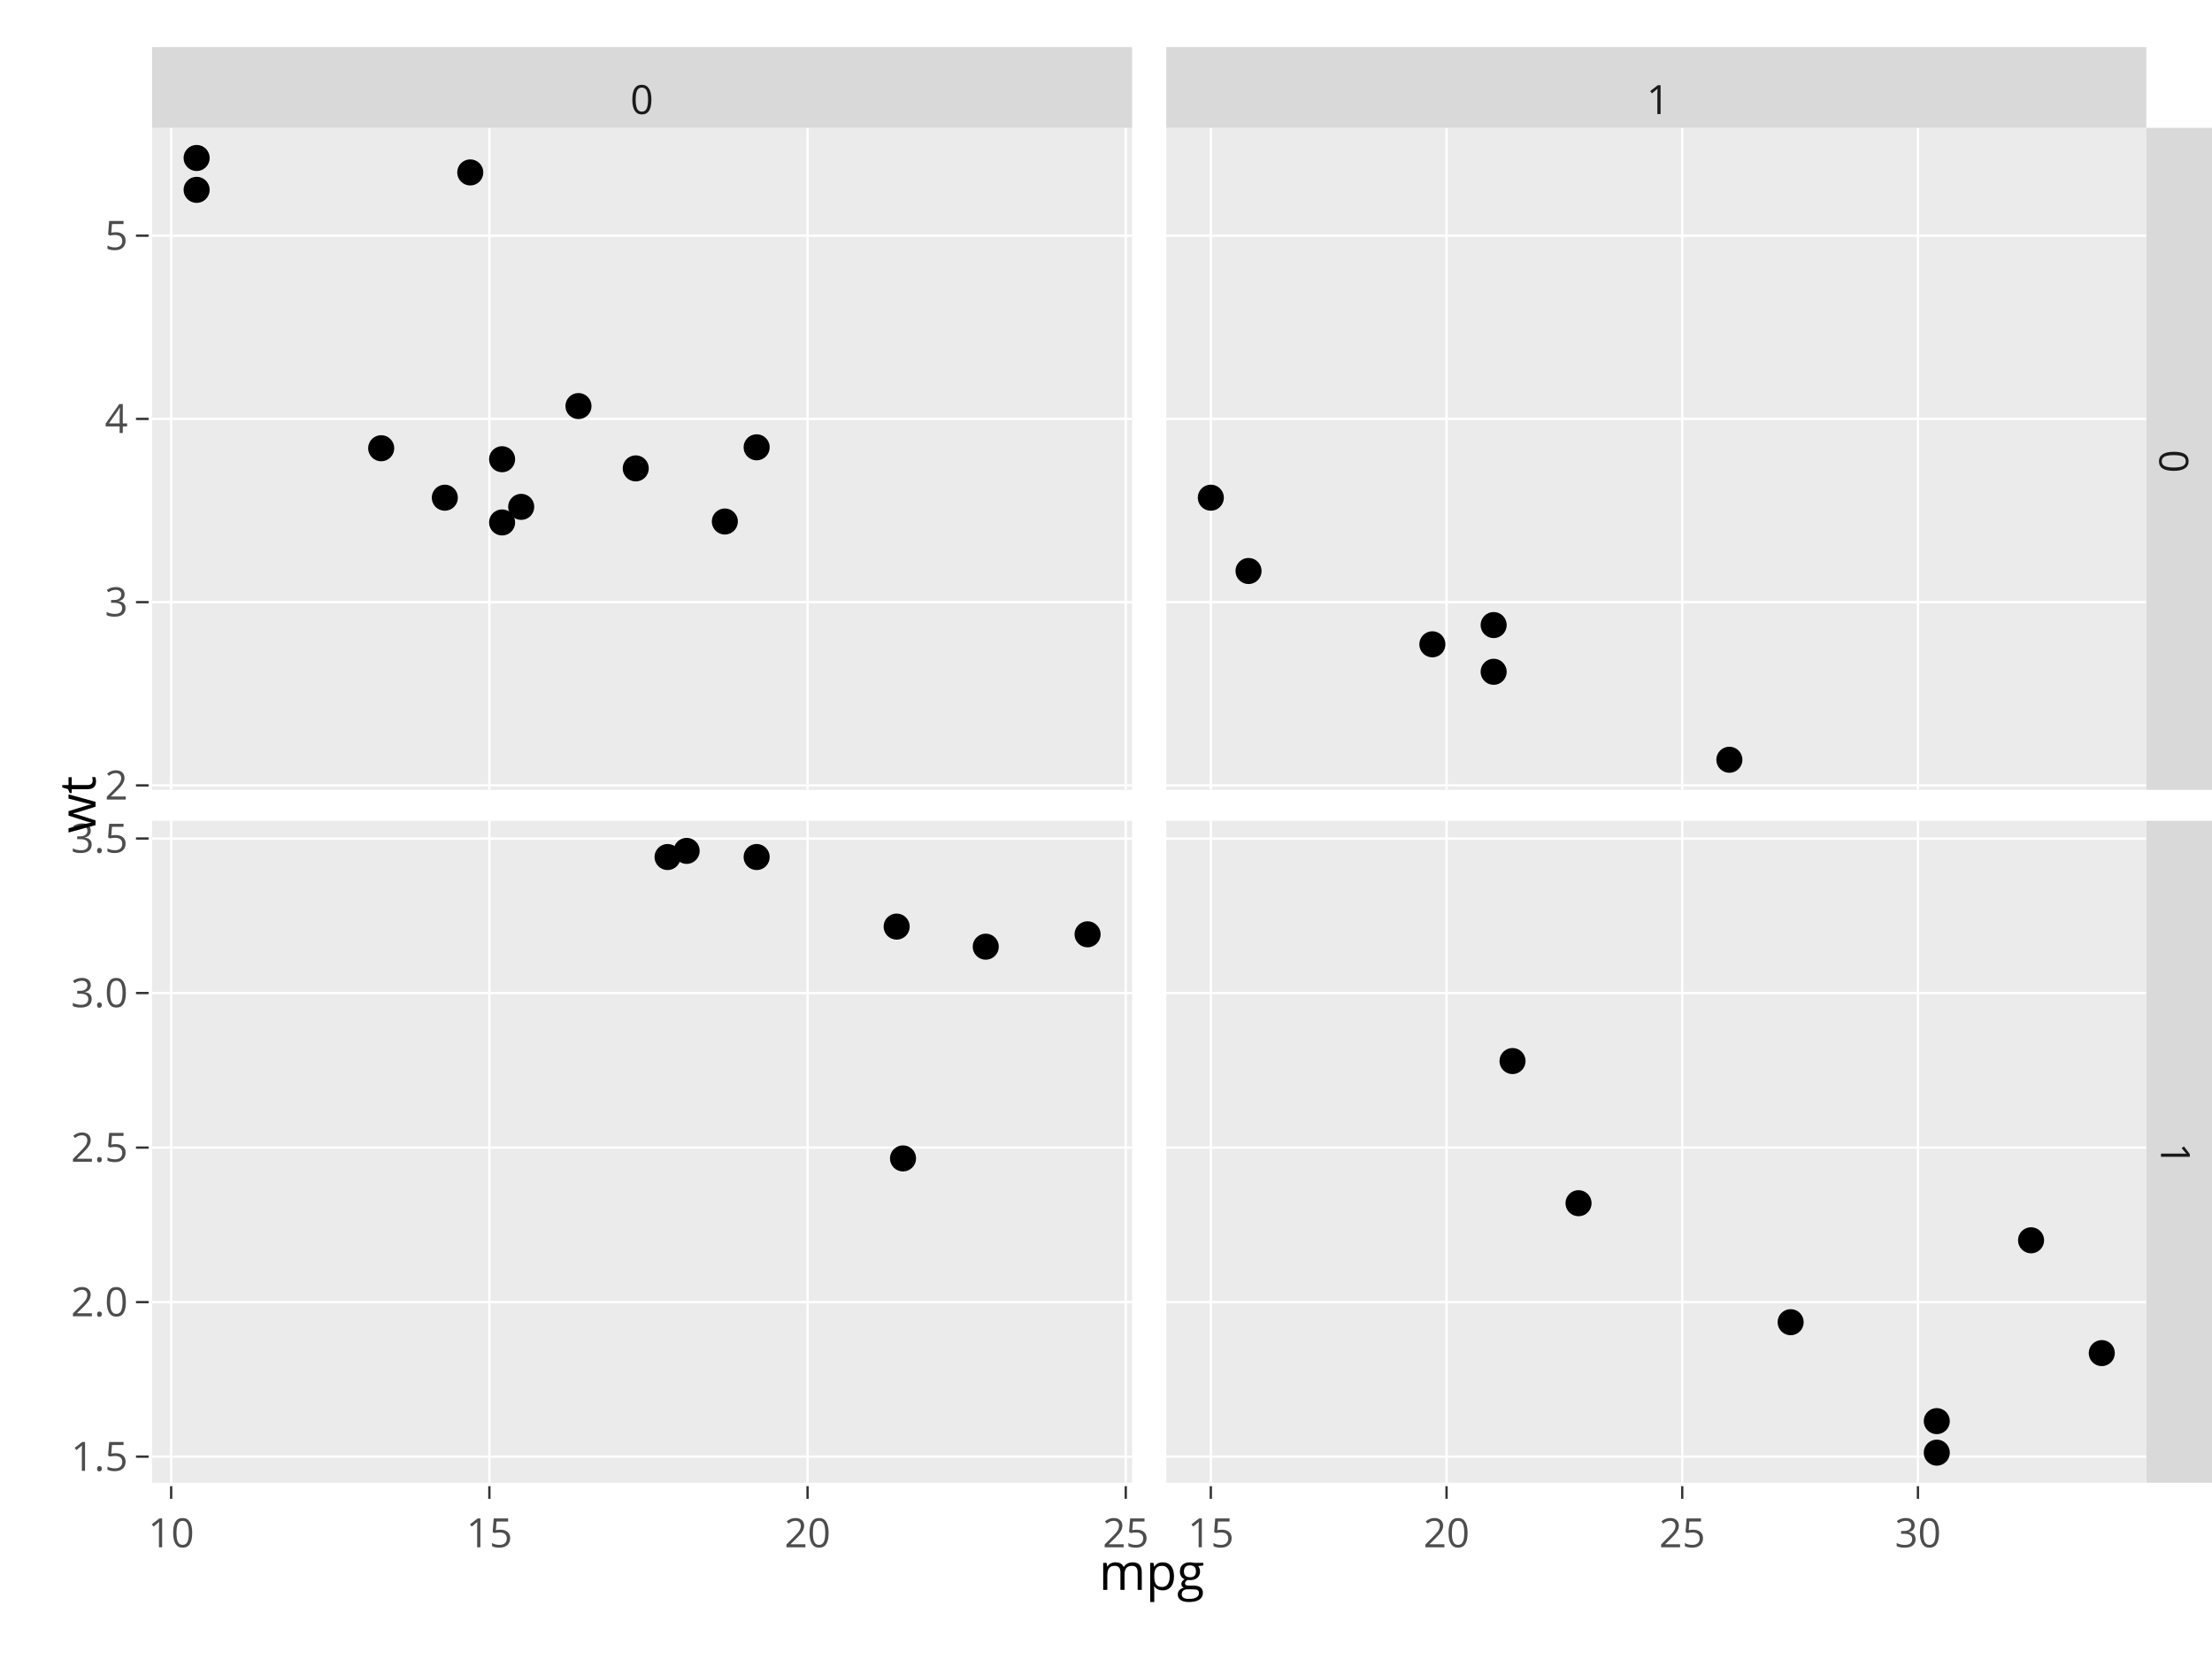
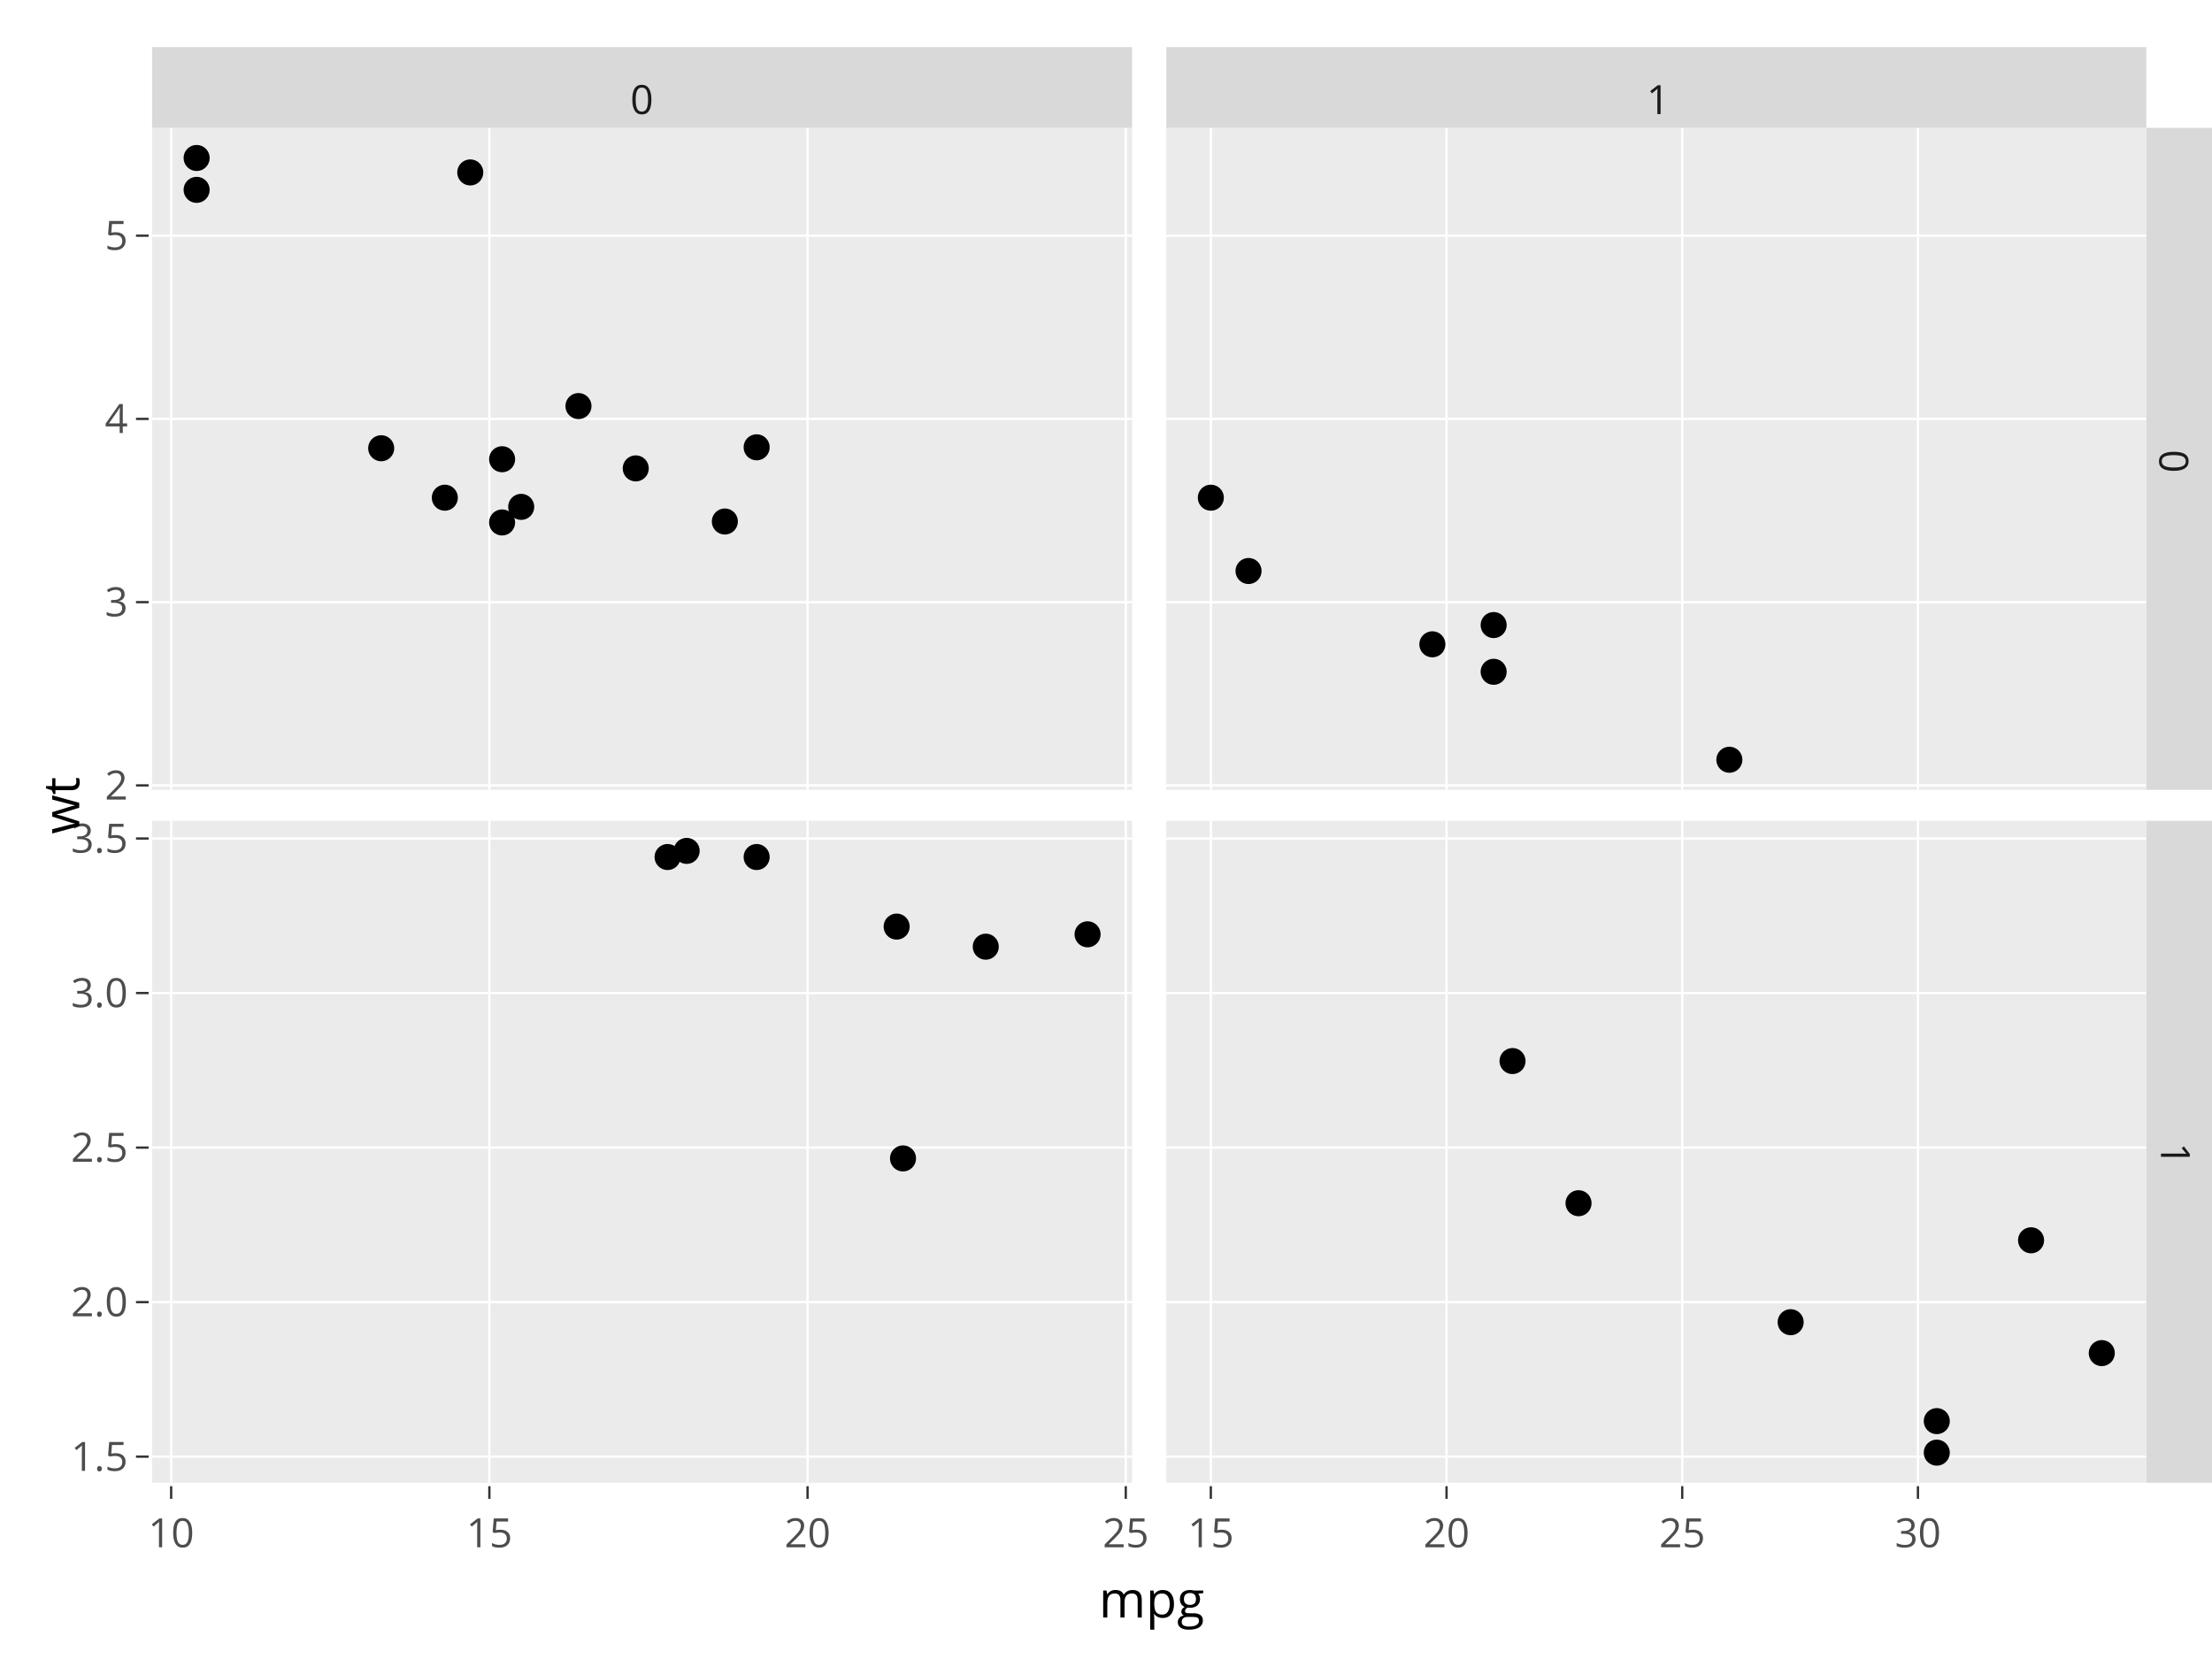
<svg xmlns="http://www.w3.org/2000/svg" class="main-svg" width="640" height="480" style="" viewBox="0 0 640 480">
  <rect x="0" y="0" width="640" height="480" style="fill: rgb(255, 255, 255); fill-opacity: 1;" />
  <defs id="defs-">
    <g class="clips">
      <clipPath id="clipxyplot" class="plotclip">
        <rect width="283.56" height="191.525" />
      </clipPath>
      <clipPath id="clipxy2plot" class="plotclip">
        <rect width="283.56" height="191.525" />
      </clipPath>
      <clipPath id="clipx2yplot" class="plotclip">
        <rect width="283.56" height="191.525" />
      </clipPath>
      <clipPath id="clipx2y2plot" class="plotclip">
        <rect width="283.56" height="191.525" />
      </clipPath>
      <clipPath class="axesclip" id="clipx">
        <rect x="44" y="0" width="283.56" height="480" />
      </clipPath>
      <clipPath class="axesclip" id="clipy">
        <rect x="0" y="37" width="640" height="191.525" />
      </clipPath>
      <clipPath class="axesclip" id="clipxy">
        <rect x="44" y="37" width="283.56" height="191.525" />
      </clipPath>
      <clipPath class="axesclip" id="clipy2">
        <rect x="0" y="237.475" width="640" height="191.525" />
      </clipPath>
      <clipPath class="axesclip" id="clipxy2">
        <rect x="44" y="237.475" width="283.56" height="191.525" />
      </clipPath>
      <clipPath class="axesclip" id="clipx2">
        <rect x="337.44" y="0" width="283.56" height="480" />
      </clipPath>
      <clipPath class="axesclip" id="clipx2y">
        <rect x="337.44" y="37" width="283.56" height="191.525" />
      </clipPath>
      <clipPath class="axesclip" id="clipx2y2">
        <rect x="337.44" y="237.475" width="283.56" height="191.525" />
      </clipPath>
    </g>
    <g class="gradients" />
    <g class="patterns" />
  </defs>
  <g class="bglayer">
    <rect class="bg" x="44" y="37" width="283.56" height="191.525" style="fill: rgb(235, 235, 235); fill-opacity: 1; stroke-width: 0;" />
    <rect class="bg" x="44" y="237.475" width="283.56" height="191.525" style="fill: rgb(235, 235, 235); fill-opacity: 1; stroke-width: 0;" />
    <rect class="bg" x="337.44" y="37" width="283.56" height="191.525" style="fill: rgb(235, 235, 235); fill-opacity: 1; stroke-width: 0;" />
    <rect class="bg" x="337.44" y="237.475" width="283.56" height="191.525" style="fill: rgb(235, 235, 235); fill-opacity: 1; stroke-width: 0;" />
  </g>
  <g class="layer-below">
    <g class="imagelayer" />
    <g class="shapelayer" />
  </g>
  <g class="cartesianlayer">
    <g class="subplot xy">
      <g class="layer-subplot">
        <g class="shapelayer" />
        <g class="imagelayer" />
      </g>
      <g class="gridlayer">
        <g class="x">
          <path class="xgrid crisp" transform="translate(49.52,0)" d="M0,37v191.525" style="stroke: rgb(255, 255, 255); stroke-opacity: 1; stroke-width: 0.664px;" />
          <path class="xgrid crisp" transform="translate(141.59,0)" d="M0,37v191.525" style="stroke: rgb(255, 255, 255); stroke-opacity: 1; stroke-width: 0.664px;" />
          <path class="xgrid crisp" transform="translate(233.65,0)" d="M0,37v191.525" style="stroke: rgb(255, 255, 255); stroke-opacity: 1; stroke-width: 0.664px;" />
          <path class="xgrid crisp" transform="translate(325.72,0)" d="M0,37v191.525" style="stroke: rgb(255, 255, 255); stroke-opacity: 1; stroke-width: 0.664px;" />
        </g>
        <g class="y">
          <path class="ygrid crisp" transform="translate(0,227.24)" d="M44,0h283.56" style="stroke: rgb(255, 255, 255); stroke-opacity: 1; stroke-width: 0.664px;" />
          <path class="ygrid crisp" transform="translate(0,174.22)" d="M44,0h283.56" style="stroke: rgb(255, 255, 255); stroke-opacity: 1; stroke-width: 0.664px;" />
          <path class="ygrid crisp" transform="translate(0,121.2)" d="M44,0h283.56" style="stroke: rgb(255, 255, 255); stroke-opacity: 1; stroke-width: 0.664px;" />
          <path class="ygrid crisp" transform="translate(0,68.19)" d="M44,0h283.56" style="stroke: rgb(255, 255, 255); stroke-opacity: 1; stroke-width: 0.664px;" />
        </g>
      </g>
      <g class="zerolinelayer" />
      <path class="xlines-below" />
      <path class="ylines-below" />
      <g class="overlines-below" />
      <g class="xaxislayer-below" />
      <g class="yaxislayer-below" />
      <g class="overaxes-below" />
      <g class="plot" transform="translate(44,37)" clip-path="url(#clipxyplot)">
        <g class="scatterlayer mlayer">
          <g class="trace scatter trace-vdiffr-plotly-1" style="stroke-miterlimit: 2; opacity: 1;">
            <g class="fills" />
            <g class="errorbars" />
            <g class="lines" />
            <g class="points">
              <path class="point" transform="translate(165.72,113.89)" d="M2.83,0A2.83,2.83 0 1,1 0,-2.83A2.83,2.83 0 0,1 2.83,0Z" style="opacity: 1; stroke-width: 1.89px; fill: rgb(0, 0, 0); fill-opacity: 1; stroke: rgb(0, 0, 0); stroke-opacity: 1;" />
              <path class="point" transform="translate(84.7,107)" d="M2.83,0A2.83,2.83 0 1,1 0,-2.83A2.83,2.83 0 0,1 2.83,0Z" style="opacity: 1; stroke-width: 1.89px; fill: rgb(0, 0, 0); fill-opacity: 1; stroke: rgb(0, 0, 0); stroke-opacity: 1;" />
              <path class="point" transform="translate(123.37,80.49)" d="M2.83,0A2.83,2.83 0 1,1 0,-2.83A2.83,2.83 0 0,1 2.83,0Z" style="opacity: 1; stroke-width: 1.89px; fill: rgb(0, 0, 0); fill-opacity: 1; stroke: rgb(0, 0, 0); stroke-opacity: 1;" />
              <path class="point" transform="translate(139.94,98.52)" d="M2.83,0A2.83,2.83 0 1,1 0,-2.83A2.83,2.83 0 0,1 2.83,0Z" style="opacity: 1; stroke-width: 1.89px; fill: rgb(0, 0, 0); fill-opacity: 1; stroke: rgb(0, 0, 0); stroke-opacity: 1;" />
              <path class="point" transform="translate(101.27,95.87)" d="M2.83,0A2.83,2.83 0 1,1 0,-2.83A2.83,2.83 0 0,1 2.83,0Z" style="opacity: 1; stroke-width: 1.89px; fill: rgb(0, 0, 0); fill-opacity: 1; stroke: rgb(0, 0, 0); stroke-opacity: 1;" />
              <path class="point" transform="translate(12.89,17.93)" d="M2.83,0A2.83,2.83 0 1,1 0,-2.83A2.83,2.83 0 0,1 2.83,0Z" style="opacity: 1; stroke-width: 1.89px; fill: rgb(0, 0, 0); fill-opacity: 1; stroke: rgb(0, 0, 0); stroke-opacity: 1;" />
              <path class="point" transform="translate(12.89,8.71)" d="M2.83,0A2.83,2.83 0 1,1 0,-2.83A2.83,2.83 0 0,1 2.83,0Z" style="opacity: 1; stroke-width: 1.89px; fill: rgb(0, 0, 0); fill-opacity: 1; stroke: rgb(0, 0, 0); stroke-opacity: 1;" />
              <path class="point" transform="translate(92.06,12.89)" d="M2.83,0A2.83,2.83 0 1,1 0,-2.83A2.83,2.83 0 0,1 2.83,0Z" style="opacity: 1; stroke-width: 1.89px; fill: rgb(0, 0, 0); fill-opacity: 1; stroke: rgb(0, 0, 0); stroke-opacity: 1;" />
              <path class="point" transform="translate(106.8,109.65)" d="M2.83,0A2.83,2.83 0 1,1 0,-2.83A2.83,2.83 0 0,1 2.83,0Z" style="opacity: 1; stroke-width: 1.89px; fill: rgb(0, 0, 0); fill-opacity: 1; stroke: rgb(0, 0, 0); stroke-opacity: 1;" />
              <path class="point" transform="translate(101.27,114.16)" d="M2.83,0A2.83,2.83 0 1,1 0,-2.83A2.83,2.83 0 0,1 2.83,0Z" style="opacity: 1; stroke-width: 1.89px; fill: rgb(0, 0, 0); fill-opacity: 1; stroke: rgb(0, 0, 0); stroke-opacity: 1;" />
              <path class="point" transform="translate(66.29,92.69)" d="M2.83,0A2.83,2.83 0 1,1 0,-2.83A2.83,2.83 0 0,1 2.83,0Z" style="opacity: 1; stroke-width: 1.89px; fill: rgb(0, 0, 0); fill-opacity: 1; stroke: rgb(0, 0, 0); stroke-opacity: 1;" />
              <path class="point" transform="translate(174.92,92.42)" d="M2.83,0A2.83,2.83 0 1,1 0,-2.83A2.83,2.83 0 0,1 2.83,0Z" style="opacity: 1; stroke-width: 1.89px; fill: rgb(0, 0, 0); fill-opacity: 1; stroke: rgb(0, 0, 0); stroke-opacity: 1;" />
            </g>
            <g class="text" />
          </g>
        </g>
      </g>
      <g class="overplot" />
      <path class="xlines-above crisp" style="fill: none;" d="M0,0" />
      <path class="ylines-above crisp" style="fill: none; stroke-width: 1px; stroke: rgb(0, 0, 0); stroke-opacity: 0;" d="" />
      <g class="overlines-above" />
      <g class="xaxislayer-above" />
      <g class="yaxislayer-above">
        <path class="ytick ticks crisp" d="M43,0h-3.653" transform="translate(0,227.24)" style="stroke: rgb(51, 51, 51); stroke-opacity: 1; stroke-width: 0.664px;" />
        <path class="ytick ticks crisp" d="M43,0h-3.653" transform="translate(0,174.22)" style="stroke: rgb(51, 51, 51); stroke-opacity: 1; stroke-width: 0.664px;" />
        <path class="ytick ticks crisp" d="M43,0h-3.653" transform="translate(0,121.2)" style="stroke: rgb(51, 51, 51); stroke-opacity: 1; stroke-width: 0.664px;" />
        <path class="ytick ticks crisp" d="M43,0h-3.653" transform="translate(0,68.19)" style="stroke: rgb(51, 51, 51); stroke-opacity: 1; stroke-width: 0.664px;" />
        <g class="ytick">
          <text text-anchor="end" x="37.009" y="4.091" transform="translate(0,227.24)" style="font-family: 'Open Sans', verdana, arial, sans-serif; font-size: 11.69px; fill: rgb(77, 77, 77); fill-opacity: 1; white-space: pre; opacity: 1;">2</text>
        </g>
        <g class="ytick">
          <text text-anchor="end" x="37.009" y="4.091" style="font-family: 'Open Sans', verdana, arial, sans-serif; font-size: 11.69px; fill: rgb(77, 77, 77); fill-opacity: 1; white-space: pre; opacity: 1;" transform="translate(0,174.22)">3</text>
        </g>
        <g class="ytick">
          <text text-anchor="end" x="37.009" y="4.091" style="font-family: 'Open Sans', verdana, arial, sans-serif; font-size: 11.69px; fill: rgb(77, 77, 77); fill-opacity: 1; white-space: pre; opacity: 1;" transform="translate(0,121.2)">4</text>
        </g>
        <g class="ytick">
          <text text-anchor="end" x="37.009" y="4.091" style="font-family: 'Open Sans', verdana, arial, sans-serif; font-size: 11.69px; fill: rgb(77, 77, 77); fill-opacity: 1; white-space: pre; opacity: 1;" transform="translate(0,68.19)">5</text>
        </g>
      </g>
      <g class="overaxes-above" />
    </g>
    <g class="subplot xy2">
      <g class="layer-subplot">
        <g class="shapelayer" />
        <g class="imagelayer" />
      </g>
      <g class="gridlayer">
        <g class="x">
          <path class="xgrid crisp" transform="translate(49.52,0)" d="M0,237.475v191.525" style="stroke: rgb(255, 255, 255); stroke-opacity: 1; stroke-width: 0.664px;" />
          <path class="xgrid crisp" transform="translate(141.59,0)" d="M0,237.475v191.525" style="stroke: rgb(255, 255, 255); stroke-opacity: 1; stroke-width: 0.664px;" />
          <path class="xgrid crisp" transform="translate(233.65,0)" d="M0,237.475v191.525" style="stroke: rgb(255, 255, 255); stroke-opacity: 1; stroke-width: 0.664px;" />
          <path class="xgrid crisp" transform="translate(325.72,0)" d="M0,237.475v191.525" style="stroke: rgb(255, 255, 255); stroke-opacity: 1; stroke-width: 0.664px;" />
        </g>
        <g class="y2">
          <path class="y2grid crisp" transform="translate(0,421.4549)" d="M44,0h283.56" style="stroke: rgb(255, 255, 255); stroke-opacity: 1; stroke-width: 0.664px;" />
          <path class="y2grid crisp" transform="translate(0,376.7449)" d="M44,0h283.56" style="stroke: rgb(255, 255, 255); stroke-opacity: 1; stroke-width: 0.664px;" />
          <path class="y2grid crisp" transform="translate(0,332.0349)" d="M44,0h283.56" style="stroke: rgb(255, 255, 255); stroke-opacity: 1; stroke-width: 0.664px;" />
          <path class="y2grid crisp" transform="translate(0,287.3149)" d="M44,0h283.56" style="stroke: rgb(255, 255, 255); stroke-opacity: 1; stroke-width: 0.664px;" />
          <path class="y2grid crisp" transform="translate(0,242.6049)" d="M44,0h283.56" style="stroke: rgb(255, 255, 255); stroke-opacity: 1; stroke-width: 0.664px;" />
        </g>
      </g>
      <g class="zerolinelayer" />
      <path class="xlines-below" />
      <path class="ylines-below" />
      <g class="overlines-below" />
      <g class="xaxislayer-below" />
      <g class="yaxislayer-below" />
      <g class="overaxes-below" />
      <g class="plot" transform="translate(44,237.4749)" clip-path="url(#clipxy2plot)">
        <g class="scatterlayer mlayer">
          <g class="trace scatter trace-vdiffr-plotly-3" style="stroke-miterlimit: 2; opacity: 1;">
            <g class="fills" />
            <g class="errorbars" />
            <g class="lines" />
            <g class="points">
              <path class="point" transform="translate(215.43,30.62)" d="M2.83,0A2.83,2.83 0 1,1 0,-2.83A2.83,2.83 0 0,1 2.83,0Z" style="opacity: 1; stroke-width: 1.89px; fill: rgb(0, 0, 0); fill-opacity: 1; stroke: rgb(0, 0, 0); stroke-opacity: 1;" />
              <path class="point" transform="translate(154.67,8.71)" d="M2.83,0A2.83,2.83 0 1,1 0,-2.83A2.83,2.83 0 0,1 2.83,0Z" style="opacity: 1; stroke-width: 1.89px; fill: rgb(0, 0, 0); fill-opacity: 1; stroke: rgb(0, 0, 0); stroke-opacity: 1;" />
              <path class="point" transform="translate(270.67,32.85)" d="M2.83,0A2.83,2.83 0 1,1 0,-2.83A2.83,2.83 0 0,1 2.83,0Z" style="opacity: 1; stroke-width: 1.89px; fill: rgb(0, 0, 0); fill-opacity: 1; stroke: rgb(0, 0, 0); stroke-opacity: 1;" />
              <path class="point" transform="translate(241.21,36.43)" d="M2.83,0A2.83,2.83 0 1,1 0,-2.83A2.83,2.83 0 0,1 2.83,0Z" style="opacity: 1; stroke-width: 1.89px; fill: rgb(0, 0, 0); fill-opacity: 1; stroke: rgb(0, 0, 0); stroke-opacity: 1;" />
              <path class="point" transform="translate(174.92,10.49)" d="M2.83,0A2.83,2.83 0 1,1 0,-2.83A2.83,2.83 0 0,1 2.83,0Z" style="opacity: 1; stroke-width: 1.89px; fill: rgb(0, 0, 0); fill-opacity: 1; stroke: rgb(0, 0, 0); stroke-opacity: 1;" />
              <path class="point" transform="translate(149.15,10.49)" d="M2.83,0A2.83,2.83 0 1,1 0,-2.83A2.83,2.83 0 0,1 2.83,0Z" style="opacity: 1; stroke-width: 1.89px; fill: rgb(0, 0, 0); fill-opacity: 1; stroke: rgb(0, 0, 0); stroke-opacity: 1;" />
              <path class="point" transform="translate(217.27,97.69)" d="M2.83,0A2.83,2.83 0 1,1 0,-2.83A2.83,2.83 0 0,1 2.83,0Z" style="opacity: 1; stroke-width: 1.89px; fill: rgb(0, 0, 0); fill-opacity: 1; stroke: rgb(0, 0, 0); stroke-opacity: 1;" />
            </g>
            <g class="text" />
          </g>
        </g>
      </g>
      <g class="overplot" />
      <path class="xlines-above crisp" style="fill: none; stroke-width: 1px; stroke: rgb(0, 0, 0); stroke-opacity: 0;" d="" />
      <path class="ylines-above crisp" style="fill: none; stroke-width: 1px; stroke: rgb(0, 0, 0); stroke-opacity: 0;" d="" />
      <g class="overlines-above" />
      <g class="xaxislayer-above">
        <path class="xtick ticks crisp" d="M0,430v3.653" transform="translate(49.52,0)" style="stroke: rgb(51, 51, 51); stroke-opacity: 1; stroke-width: 0.664px;" />
        <path class="xtick ticks crisp" d="M0,430v3.653" transform="translate(141.59,0)" style="stroke: rgb(51, 51, 51); stroke-opacity: 1; stroke-width: 0.664px;" />
        <path class="xtick ticks crisp" d="M0,430v3.653" transform="translate(233.65,0)" style="stroke: rgb(51, 51, 51); stroke-opacity: 1; stroke-width: 0.664px;" />
        <path class="xtick ticks crisp" d="M0,430v3.653" transform="translate(325.72,0)" style="stroke: rgb(51, 51, 51); stroke-opacity: 1; stroke-width: 0.664px;" />
        <g class="xtick">
          <text text-anchor="middle" x="0" y="447.68" transform="translate(49.52,0)" style="font-family: 'Open Sans', verdana, arial, sans-serif; font-size: 11.69px; fill: rgb(77, 77, 77); fill-opacity: 1; white-space: pre; opacity: 1;">10</text>
        </g>
        <g class="xtick">
          <text text-anchor="middle" x="0" y="447.68" style="font-family: 'Open Sans', verdana, arial, sans-serif; font-size: 11.69px; fill: rgb(77, 77, 77); fill-opacity: 1; white-space: pre; opacity: 1;" transform="translate(141.59,0)">15</text>
        </g>
        <g class="xtick">
          <text text-anchor="middle" x="0" y="447.68" style="font-family: 'Open Sans', verdana, arial, sans-serif; font-size: 11.69px; fill: rgb(77, 77, 77); fill-opacity: 1; white-space: pre; opacity: 1;" transform="translate(233.65,0)">20</text>
        </g>
        <g class="xtick">
          <text text-anchor="middle" x="0" y="447.68" style="font-family: 'Open Sans', verdana, arial, sans-serif; font-size: 11.69px; fill: rgb(77, 77, 77); fill-opacity: 1; white-space: pre; opacity: 1;" transform="translate(325.72,0)">25</text>
        </g>
      </g>
      <g class="yaxislayer-above">
        <path class="y2tick ticks crisp" d="M43,0h-3.653" transform="translate(0,421.4549)" style="stroke: rgb(51, 51, 51); stroke-opacity: 1; stroke-width: 0.664px;" />
        <path class="y2tick ticks crisp" d="M43,0h-3.653" transform="translate(0,376.7449)" style="stroke: rgb(51, 51, 51); stroke-opacity: 1; stroke-width: 0.664px;" />
        <path class="y2tick ticks crisp" d="M43,0h-3.653" transform="translate(0,332.0349)" style="stroke: rgb(51, 51, 51); stroke-opacity: 1; stroke-width: 0.664px;" />
        <path class="y2tick ticks crisp" d="M43,0h-3.653" transform="translate(0,287.3149)" style="stroke: rgb(51, 51, 51); stroke-opacity: 1; stroke-width: 0.664px;" />
        <path class="y2tick ticks crisp" d="M43,0h-3.653" transform="translate(0,242.6049)" style="stroke: rgb(51, 51, 51); stroke-opacity: 1; stroke-width: 0.664px;" />
        <g class="y2tick">
          <text text-anchor="end" x="37.009" y="4.091" transform="translate(0,421.4549)" style="font-family: 'Open Sans', verdana, arial, sans-serif; font-size: 11.69px; fill: rgb(77, 77, 77); fill-opacity: 1; white-space: pre; opacity: 1;">1.5</text>
        </g>
        <g class="y2tick">
          <text text-anchor="end" x="37.009" y="4.091" style="font-family: 'Open Sans', verdana, arial, sans-serif; font-size: 11.69px; fill: rgb(77, 77, 77); fill-opacity: 1; white-space: pre; opacity: 1;" transform="translate(0,376.7449)">2.0</text>
        </g>
        <g class="y2tick">
          <text text-anchor="end" x="37.009" y="4.091" style="font-family: 'Open Sans', verdana, arial, sans-serif; font-size: 11.69px; fill: rgb(77, 77, 77); fill-opacity: 1; white-space: pre; opacity: 1;" transform="translate(0,332.0349)">2.5</text>
        </g>
        <g class="y2tick">
          <text text-anchor="end" x="37.009" y="4.091" style="font-family: 'Open Sans', verdana, arial, sans-serif; font-size: 11.69px; fill: rgb(77, 77, 77); fill-opacity: 1; white-space: pre; opacity: 1;" transform="translate(0,287.3149)">3.0</text>
        </g>
        <g class="y2tick">
          <text text-anchor="end" x="37.009" y="4.091" style="font-family: 'Open Sans', verdana, arial, sans-serif; font-size: 11.69px; fill: rgb(77, 77, 77); fill-opacity: 1; white-space: pre; opacity: 1;" transform="translate(0,242.6049)">3.5</text>
        </g>
      </g>
      <g class="overaxes-above" />
    </g>
    <g class="subplot x2y">
      <g class="layer-subplot">
        <g class="shapelayer" />
        <g class="imagelayer" />
      </g>
      <g class="gridlayer">
        <g class="x2">
          <path class="x2grid crisp" transform="translate(350.3301,0)" d="M0,37v191.525" style="stroke: rgb(255, 255, 255); stroke-opacity: 1; stroke-width: 0.664px;" />
          <path class="x2grid crisp" transform="translate(418.5301,0)" d="M0,37v191.525" style="stroke: rgb(255, 255, 255); stroke-opacity: 1; stroke-width: 0.664px;" />
          <path class="x2grid crisp" transform="translate(486.7201,0)" d="M0,37v191.525" style="stroke: rgb(255, 255, 255); stroke-opacity: 1; stroke-width: 0.664px;" />
          <path class="x2grid crisp" transform="translate(554.9201,0)" d="M0,37v191.525" style="stroke: rgb(255, 255, 255); stroke-opacity: 1; stroke-width: 0.664px;" />
        </g>
        <g class="y">
          <path class="ygrid crisp" transform="translate(0,227.24)" d="M337.44,0h283.56" style="stroke: rgb(255, 255, 255); stroke-opacity: 1; stroke-width: 0.664px;" />
          <path class="ygrid crisp" transform="translate(0,174.22)" d="M337.44,0h283.56" style="stroke: rgb(255, 255, 255); stroke-opacity: 1; stroke-width: 0.664px;" />
          <path class="ygrid crisp" transform="translate(0,121.2)" d="M337.44,0h283.56" style="stroke: rgb(255, 255, 255); stroke-opacity: 1; stroke-width: 0.664px;" />
          <path class="ygrid crisp" transform="translate(0,68.19)" d="M337.44,0h283.56" style="stroke: rgb(255, 255, 255); stroke-opacity: 1; stroke-width: 0.664px;" />
        </g>
      </g>
      <g class="zerolinelayer" />
      <path class="xlines-below" />
      <path class="ylines-below" />
      <g class="overlines-below" />
      <g class="xaxislayer-below" />
      <g class="yaxislayer-below" />
      <g class="overaxes-below" />
      <g class="plot" transform="translate(337.4401,37)" clip-path="url(#clipx2yplot)">
        <g class="scatterlayer mlayer">
          <g class="trace scatter trace-vdiffr-plotly-2" style="stroke-miterlimit: 2; opacity: 1;">
            <g class="fills" />
            <g class="errorbars" />
            <g class="lines" />
            <g class="points">
              <path class="point" transform="translate(94.72,157.37)" d="M2.83,0A2.83,2.83 0 1,1 0,-2.83A2.83,2.83 0 0,1 2.83,0Z" style="opacity: 1; stroke-width: 1.89px; fill: rgb(0, 0, 0); fill-opacity: 1; stroke: rgb(0, 0, 0); stroke-opacity: 1;" />
              <path class="point" transform="translate(94.72,143.85)" d="M2.83,0A2.83,2.83 0 1,1 0,-2.83A2.83,2.83 0 0,1 2.83,0Z" style="opacity: 1; stroke-width: 1.89px; fill: rgb(0, 0, 0); fill-opacity: 1; stroke: rgb(0, 0, 0); stroke-opacity: 1;" />
              <path class="point" transform="translate(162.92,182.82)" d="M2.83,0A2.83,2.83 0 1,1 0,-2.83A2.83,2.83 0 0,1 2.83,0Z" style="opacity: 1; stroke-width: 1.89px; fill: rgb(0, 0, 0); fill-opacity: 1; stroke: rgb(0, 0, 0); stroke-opacity: 1;" />
              <path class="point" transform="translate(23.8,128.21)" d="M2.83,0A2.83,2.83 0 1,1 0,-2.83A2.83,2.83 0 0,1 2.83,0Z" style="opacity: 1; stroke-width: 1.89px; fill: rgb(0, 0, 0); fill-opacity: 1; stroke: rgb(0, 0, 0); stroke-opacity: 1;" />
              <path class="point" transform="translate(76.99,149.42)" d="M2.83,0A2.83,2.83 0 1,1 0,-2.83A2.83,2.83 0 0,1 2.83,0Z" style="opacity: 1; stroke-width: 1.89px; fill: rgb(0, 0, 0); fill-opacity: 1; stroke: rgb(0, 0, 0); stroke-opacity: 1;" />
              <path class="point" transform="translate(12.89,107)" d="M2.83,0A2.83,2.83 0 1,1 0,-2.83A2.83,2.83 0 0,1 2.83,0Z" style="opacity: 1; stroke-width: 1.89px; fill: rgb(0, 0, 0); fill-opacity: 1; stroke: rgb(0, 0, 0); stroke-opacity: 1;" />
            </g>
            <g class="text" />
          </g>
        </g>
      </g>
      <g class="overplot" />
      <path class="xlines-above crisp" style="fill: none;" d="M0,0" />
      <path class="ylines-above crisp" style="fill: none;" d="M0,0" />
      <g class="overlines-above" />
      <g class="xaxislayer-above" />
      <g class="yaxislayer-above" />
      <g class="overaxes-above" />
    </g>
    <g class="subplot x2y2">
      <g class="layer-subplot">
        <g class="shapelayer" />
        <g class="imagelayer" />
      </g>
      <g class="gridlayer">
        <g class="x2">
          <path class="x2grid crisp" transform="translate(350.3301,0)" d="M0,237.475v191.525" style="stroke: rgb(255, 255, 255); stroke-opacity: 1; stroke-width: 0.664px;" />
          <path class="x2grid crisp" transform="translate(418.5301,0)" d="M0,237.475v191.525" style="stroke: rgb(255, 255, 255); stroke-opacity: 1; stroke-width: 0.664px;" />
          <path class="x2grid crisp" transform="translate(486.7201,0)" d="M0,237.475v191.525" style="stroke: rgb(255, 255, 255); stroke-opacity: 1; stroke-width: 0.664px;" />
          <path class="x2grid crisp" transform="translate(554.9201,0)" d="M0,237.475v191.525" style="stroke: rgb(255, 255, 255); stroke-opacity: 1; stroke-width: 0.664px;" />
        </g>
        <g class="y2">
          <path class="y2grid crisp" transform="translate(0,421.4549)" d="M337.44,0h283.56" style="stroke: rgb(255, 255, 255); stroke-opacity: 1; stroke-width: 0.664px;" />
          <path class="y2grid crisp" transform="translate(0,376.7449)" d="M337.44,0h283.56" style="stroke: rgb(255, 255, 255); stroke-opacity: 1; stroke-width: 0.664px;" />
          <path class="y2grid crisp" transform="translate(0,332.0349)" d="M337.44,0h283.56" style="stroke: rgb(255, 255, 255); stroke-opacity: 1; stroke-width: 0.664px;" />
          <path class="y2grid crisp" transform="translate(0,287.3149)" d="M337.44,0h283.56" style="stroke: rgb(255, 255, 255); stroke-opacity: 1; stroke-width: 0.664px;" />
          <path class="y2grid crisp" transform="translate(0,242.6049)" d="M337.44,0h283.56" style="stroke: rgb(255, 255, 255); stroke-opacity: 1; stroke-width: 0.664px;" />
        </g>
      </g>
      <g class="zerolinelayer" />
      <path class="xlines-below" />
      <path class="ylines-below" />
      <g class="overlines-below" />
      <g class="xaxislayer-below" />
      <g class="yaxislayer-below" />
      <g class="overaxes-below" />
      <g class="plot" transform="translate(337.4401,237.4749)" clip-path="url(#clipx2y2plot)">
        <g class="scatterlayer mlayer">
          <g class="trace scatter trace-vdiffr-plotly-4" style="stroke-miterlimit: 2; opacity: 1;">
            <g class="fills" />
            <g class="errorbars" />
            <g class="lines" />
            <g class="points">
              <path class="point" transform="translate(119.28,110.65)" d="M2.83,0A2.83,2.83 0 1,1 0,-2.83A2.83,2.83 0 0,1 2.83,0Z" style="opacity: 1; stroke-width: 1.89px; fill: rgb(0, 0, 0); fill-opacity: 1; stroke: rgb(0, 0, 0); stroke-opacity: 1;" />
              <path class="point" transform="translate(250.21,121.38)" d="M2.83,0A2.83,2.83 0 1,1 0,-2.83A2.83,2.83 0 0,1 2.83,0Z" style="opacity: 1; stroke-width: 1.89px; fill: rgb(0, 0, 0); fill-opacity: 1; stroke: rgb(0, 0, 0); stroke-opacity: 1;" />
              <path class="point" transform="translate(222.93,173.7)" d="M2.83,0A2.83,2.83 0 1,1 0,-2.83A2.83,2.83 0 0,1 2.83,0Z" style="opacity: 1; stroke-width: 1.89px; fill: rgb(0, 0, 0); fill-opacity: 1; stroke: rgb(0, 0, 0); stroke-opacity: 1;" />
              <path class="point" transform="translate(270.67,154.02)" d="M2.83,0A2.83,2.83 0 1,1 0,-2.83A2.83,2.83 0 0,1 2.83,0Z" style="opacity: 1; stroke-width: 1.89px; fill: rgb(0, 0, 0); fill-opacity: 1; stroke: rgb(0, 0, 0); stroke-opacity: 1;" />
              <path class="point" transform="translate(180.65,145.08)" d="M2.83,0A2.83,2.83 0 1,1 0,-2.83A2.83,2.83 0 0,1 2.83,0Z" style="opacity: 1; stroke-width: 1.89px; fill: rgb(0, 0, 0); fill-opacity: 1; stroke: rgb(0, 0, 0); stroke-opacity: 1;" />
              <path class="point" transform="translate(222.93,182.82)" d="M2.83,0A2.83,2.83 0 1,1 0,-2.83A2.83,2.83 0 0,1 2.83,0Z" style="opacity: 1; stroke-width: 1.89px; fill: rgb(0, 0, 0); fill-opacity: 1; stroke: rgb(0, 0, 0); stroke-opacity: 1;" />
              <path class="point" transform="translate(100.18,69.52)" d="M2.83,0A2.83,2.83 0 1,1 0,-2.83A2.83,2.83 0 0,1 2.83,0Z" style="opacity: 1; stroke-width: 1.89px; fill: rgb(0, 0, 0); fill-opacity: 1; stroke: rgb(0, 0, 0); stroke-opacity: 1;" />
            </g>
            <g class="text" />
          </g>
        </g>
      </g>
      <g class="overplot" />
      <path class="xlines-above crisp" style="fill: none; stroke-width: 1px; stroke: rgb(0, 0, 0); stroke-opacity: 0;" d="" />
      <path class="ylines-above crisp" style="fill: none;" d="M0,0" />
      <g class="overlines-above" />
      <g class="xaxislayer-above">
        <path class="x2tick ticks crisp" d="M0,430v3.653" transform="translate(350.3301,0)" style="stroke: rgb(51, 51, 51); stroke-opacity: 1; stroke-width: 0.664px;" />
        <path class="x2tick ticks crisp" d="M0,430v3.653" transform="translate(418.5301,0)" style="stroke: rgb(51, 51, 51); stroke-opacity: 1; stroke-width: 0.664px;" />
        <path class="x2tick ticks crisp" d="M0,430v3.653" transform="translate(486.7201,0)" style="stroke: rgb(51, 51, 51); stroke-opacity: 1; stroke-width: 0.664px;" />
        <path class="x2tick ticks crisp" d="M0,430v3.653" transform="translate(554.9201,0)" style="stroke: rgb(51, 51, 51); stroke-opacity: 1; stroke-width: 0.664px;" />
        <g class="x2tick">
          <text text-anchor="middle" x="0" y="447.68" transform="translate(350.3301,0)" style="font-family: 'Open Sans', verdana, arial, sans-serif; font-size: 11.69px; fill: rgb(77, 77, 77); fill-opacity: 1; white-space: pre; opacity: 1;">15</text>
        </g>
        <g class="x2tick">
          <text text-anchor="middle" x="0" y="447.68" style="font-family: 'Open Sans', verdana, arial, sans-serif; font-size: 11.69px; fill: rgb(77, 77, 77); fill-opacity: 1; white-space: pre; opacity: 1;" transform="translate(418.5301,0)">20</text>
        </g>
        <g class="x2tick">
          <text text-anchor="middle" x="0" y="447.68" style="font-family: 'Open Sans', verdana, arial, sans-serif; font-size: 11.69px; fill: rgb(77, 77, 77); fill-opacity: 1; white-space: pre; opacity: 1;" transform="translate(486.7201,0)">25</text>
        </g>
        <g class="x2tick">
          <text text-anchor="middle" x="0" y="447.68" style="font-family: 'Open Sans', verdana, arial, sans-serif; font-size: 11.69px; fill: rgb(77, 77, 77); fill-opacity: 1; white-space: pre; opacity: 1;" transform="translate(554.9201,0)">30</text>
        </g>
      </g>
      <g class="yaxislayer-above" />
      <g class="overaxes-above" />
    </g>
  </g>
  <g class="polarlayer" />
  <g class="ternarylayer" />
  <g class="geolayer" />
  <g class="funnelarealayer" />
  <g class="pielayer" />
  <g class="treemaplayer" />
  <g class="sunburstlayer" />
  <g class="glimages" />
  <defs id="topdefs-">
    <g class="clips" />
  </defs>
  <g class="layer-above">
    <g class="imagelayer" />
    <g class="shapelayer">
      <path data-index="0" fill-rule="evenodd" d="M44,228.525H327.56V37H44Z" style="opacity: 1; stroke: rgb(0, 0, 0); stroke-opacity: 0; fill: rgb(0, 0, 0); fill-opacity: 0; stroke-width: 0px;" />
      <path data-index="1" fill-rule="evenodd" d="M44,37H327.56V13.621H44Z" style="opacity: 1; stroke: rgb(0, 0, 0); stroke-opacity: 0; fill: rgb(217, 217, 217); fill-opacity: 1; stroke-width: 0.664px;" />
      <path data-index="2" fill-rule="evenodd" d="M337.44,228.525H621V37H337.44Z" style="opacity: 1; stroke: rgb(0, 0, 0); stroke-opacity: 0; fill: rgb(0, 0, 0); fill-opacity: 0; stroke-width: 0px;" />
      <path data-index="3" fill-rule="evenodd" d="M337.44,37H621V13.621H337.44Z" style="opacity: 1; stroke: rgb(0, 0, 0); stroke-opacity: 0; fill: rgb(217, 217, 217); fill-opacity: 1; stroke-width: 0.664px;" />
      <path data-index="4" fill-rule="evenodd" d="M621,228.525H644.379V37H621Z" style="opacity: 1; stroke: rgb(0, 0, 0); stroke-opacity: 0; fill: rgb(217, 217, 217); fill-opacity: 1; stroke-width: 0.664px;" />
      <path data-index="5" fill-rule="evenodd" d="M44,429H327.56V237.475H44Z" style="opacity: 1; stroke: rgb(0, 0, 0); stroke-opacity: 0; fill: rgb(0, 0, 0); fill-opacity: 0; stroke-width: 0px;" />
      <path data-index="6" fill-rule="evenodd" d="M337.44,429H621V237.475H337.44Z" style="opacity: 1; stroke: rgb(0, 0, 0); stroke-opacity: 0; fill: rgb(0, 0, 0); fill-opacity: 0; stroke-width: 0px;" />
      <path data-index="7" fill-rule="evenodd" d="M621,429H644.379V237.475H621Z" style="opacity: 1; stroke: rgb(0, 0, 0); stroke-opacity: 0; fill: rgb(217, 217, 217); fill-opacity: 1; stroke-width: 0.664px;" />
    </g>
  </g>
  <g class="infolayer">
    <g class="g-gtitle" />
    <g class="g-xtitle" />
    <g class="g-x2title" />
    <g class="g-ytitle" />
    <g class="g-y2title" />
    <g class="annotation" data-index="0" style="opacity: 1;">
-       <g class="annotation-text-g" transform="rotate(0,332.5,453.8721)">
-         <g class="cursor-pointer" transform="translate(315,443)">
+       <g class="annotation-text-g" transform="rotate(0,332.5,461.9178)">
+         <g class="cursor-pointer" transform="translate(315,451)">
          <rect class="bg" x="0.5" y="0.5" width="35" height="21" style="stroke-width: 1px; stroke: rgb(0, 0, 0); stroke-opacity: 0; fill: rgb(0, 0, 0); fill-opacity: 0;" />
          <text class="annotation-text" text-anchor="middle" x="18.219" y="17" style="font-family: 'Open Sans', verdana, arial, sans-serif; font-size: 14.612px; fill: rgb(0, 0, 0); fill-opacity: 1; white-space: pre;">mpg</text>
        </g>
      </g>
    </g>
    <g class="annotation" data-index="1" style="opacity: 1;">
-       <g class="annotation-text-g" transform="rotate(-90,21.63784,233)">
-         <g class="cursor-pointer" transform="translate(11,222)">
+       <g class="annotation-text-g" transform="rotate(-90,16.92694,233)">
+         <g class="cursor-pointer" transform="translate(6,222)">
          <rect class="bg" x="0.5" y="0.5" width="21" height="21" style="stroke-width: 1px; stroke: rgb(0, 0, 0); stroke-opacity: 0; fill: rgb(0, 0, 0); fill-opacity: 0;" />
          <text class="annotation-text" text-anchor="middle" x="10.859" y="17" style="font-family: 'Open Sans', verdana, arial, sans-serif; font-size: 14.612px; fill: rgb(0, 0, 0); fill-opacity: 1; white-space: pre;">wt</text>
        </g>
      </g>
    </g>
    <g class="annotation" data-index="2" style="opacity: 1;">
      <g class="annotation-text-g" transform="rotate(0,185.78,28)">
        <g class="cursor-pointer" transform="translate(180,19)">
          <rect class="bg" x="0.5" y="0.5" width="10" height="17" style="stroke-width: 1px; stroke: rgb(0, 0, 0); stroke-opacity: 0; fill: rgb(0, 0, 0); fill-opacity: 0;" />
          <text class="annotation-text" text-anchor="middle" x="5.719" y="14" style="font-family: 'Open Sans', verdana, arial, sans-serif; font-size: 11.69px; fill: rgb(26, 26, 26); fill-opacity: 1; white-space: pre;">0</text>
        </g>
      </g>
    </g>
    <g class="annotation" data-index="3" style="opacity: 1;">
      <g class="annotation-text-g" transform="rotate(0,479.22,28)">
        <g class="cursor-pointer" transform="translate(474,19)">
          <rect class="bg" x="0.5" y="0.5" width="10" height="17" style="stroke-width: 1px; stroke: rgb(0, 0, 0); stroke-opacity: 0; fill: rgb(0, 0, 0); fill-opacity: 0;" />
          <text class="annotation-text" text-anchor="middle" x="5.719" y="14" style="font-family: 'Open Sans', verdana, arial, sans-serif; font-size: 11.69px; fill: rgb(26, 26, 26); fill-opacity: 1; white-space: pre;">1</text>
        </g>
      </g>
    </g>
    <g class="annotation" data-index="4" style="opacity: 1;">
      <g class="annotation-text-g" transform="rotate(90,630,132.7626)">
        <g class="cursor-pointer" transform="translate(625,124)">
          <rect class="bg" x="0.5" y="0.5" width="10" height="17" style="stroke-width: 1px; stroke: rgb(0, 0, 0); stroke-opacity: 0; fill: rgb(0, 0, 0); fill-opacity: 0;" />
          <text class="annotation-text" text-anchor="middle" x="5.719" y="14" style="font-family: 'Open Sans', verdana, arial, sans-serif; font-size: 11.69px; fill: rgb(26, 26, 26); fill-opacity: 1; white-space: pre;">0</text>
        </g>
      </g>
    </g>
    <g class="annotation" data-index="5" style="opacity: 1;">
      <g class="annotation-text-g" transform="rotate(90,630,333.2374)">
        <g class="cursor-pointer" transform="translate(625,324)">
          <rect class="bg" x="0.5" y="0.5" width="10" height="17" style="stroke-width: 1px; stroke: rgb(0, 0, 0); stroke-opacity: 0; fill: rgb(0, 0, 0); fill-opacity: 0;" />
          <text class="annotation-text" text-anchor="middle" x="5.719" y="14" style="font-family: 'Open Sans', verdana, arial, sans-serif; font-size: 11.69px; fill: rgb(26, 26, 26); fill-opacity: 1; white-space: pre;">1</text>
        </g>
      </g>
    </g>
  </g>
</svg>
